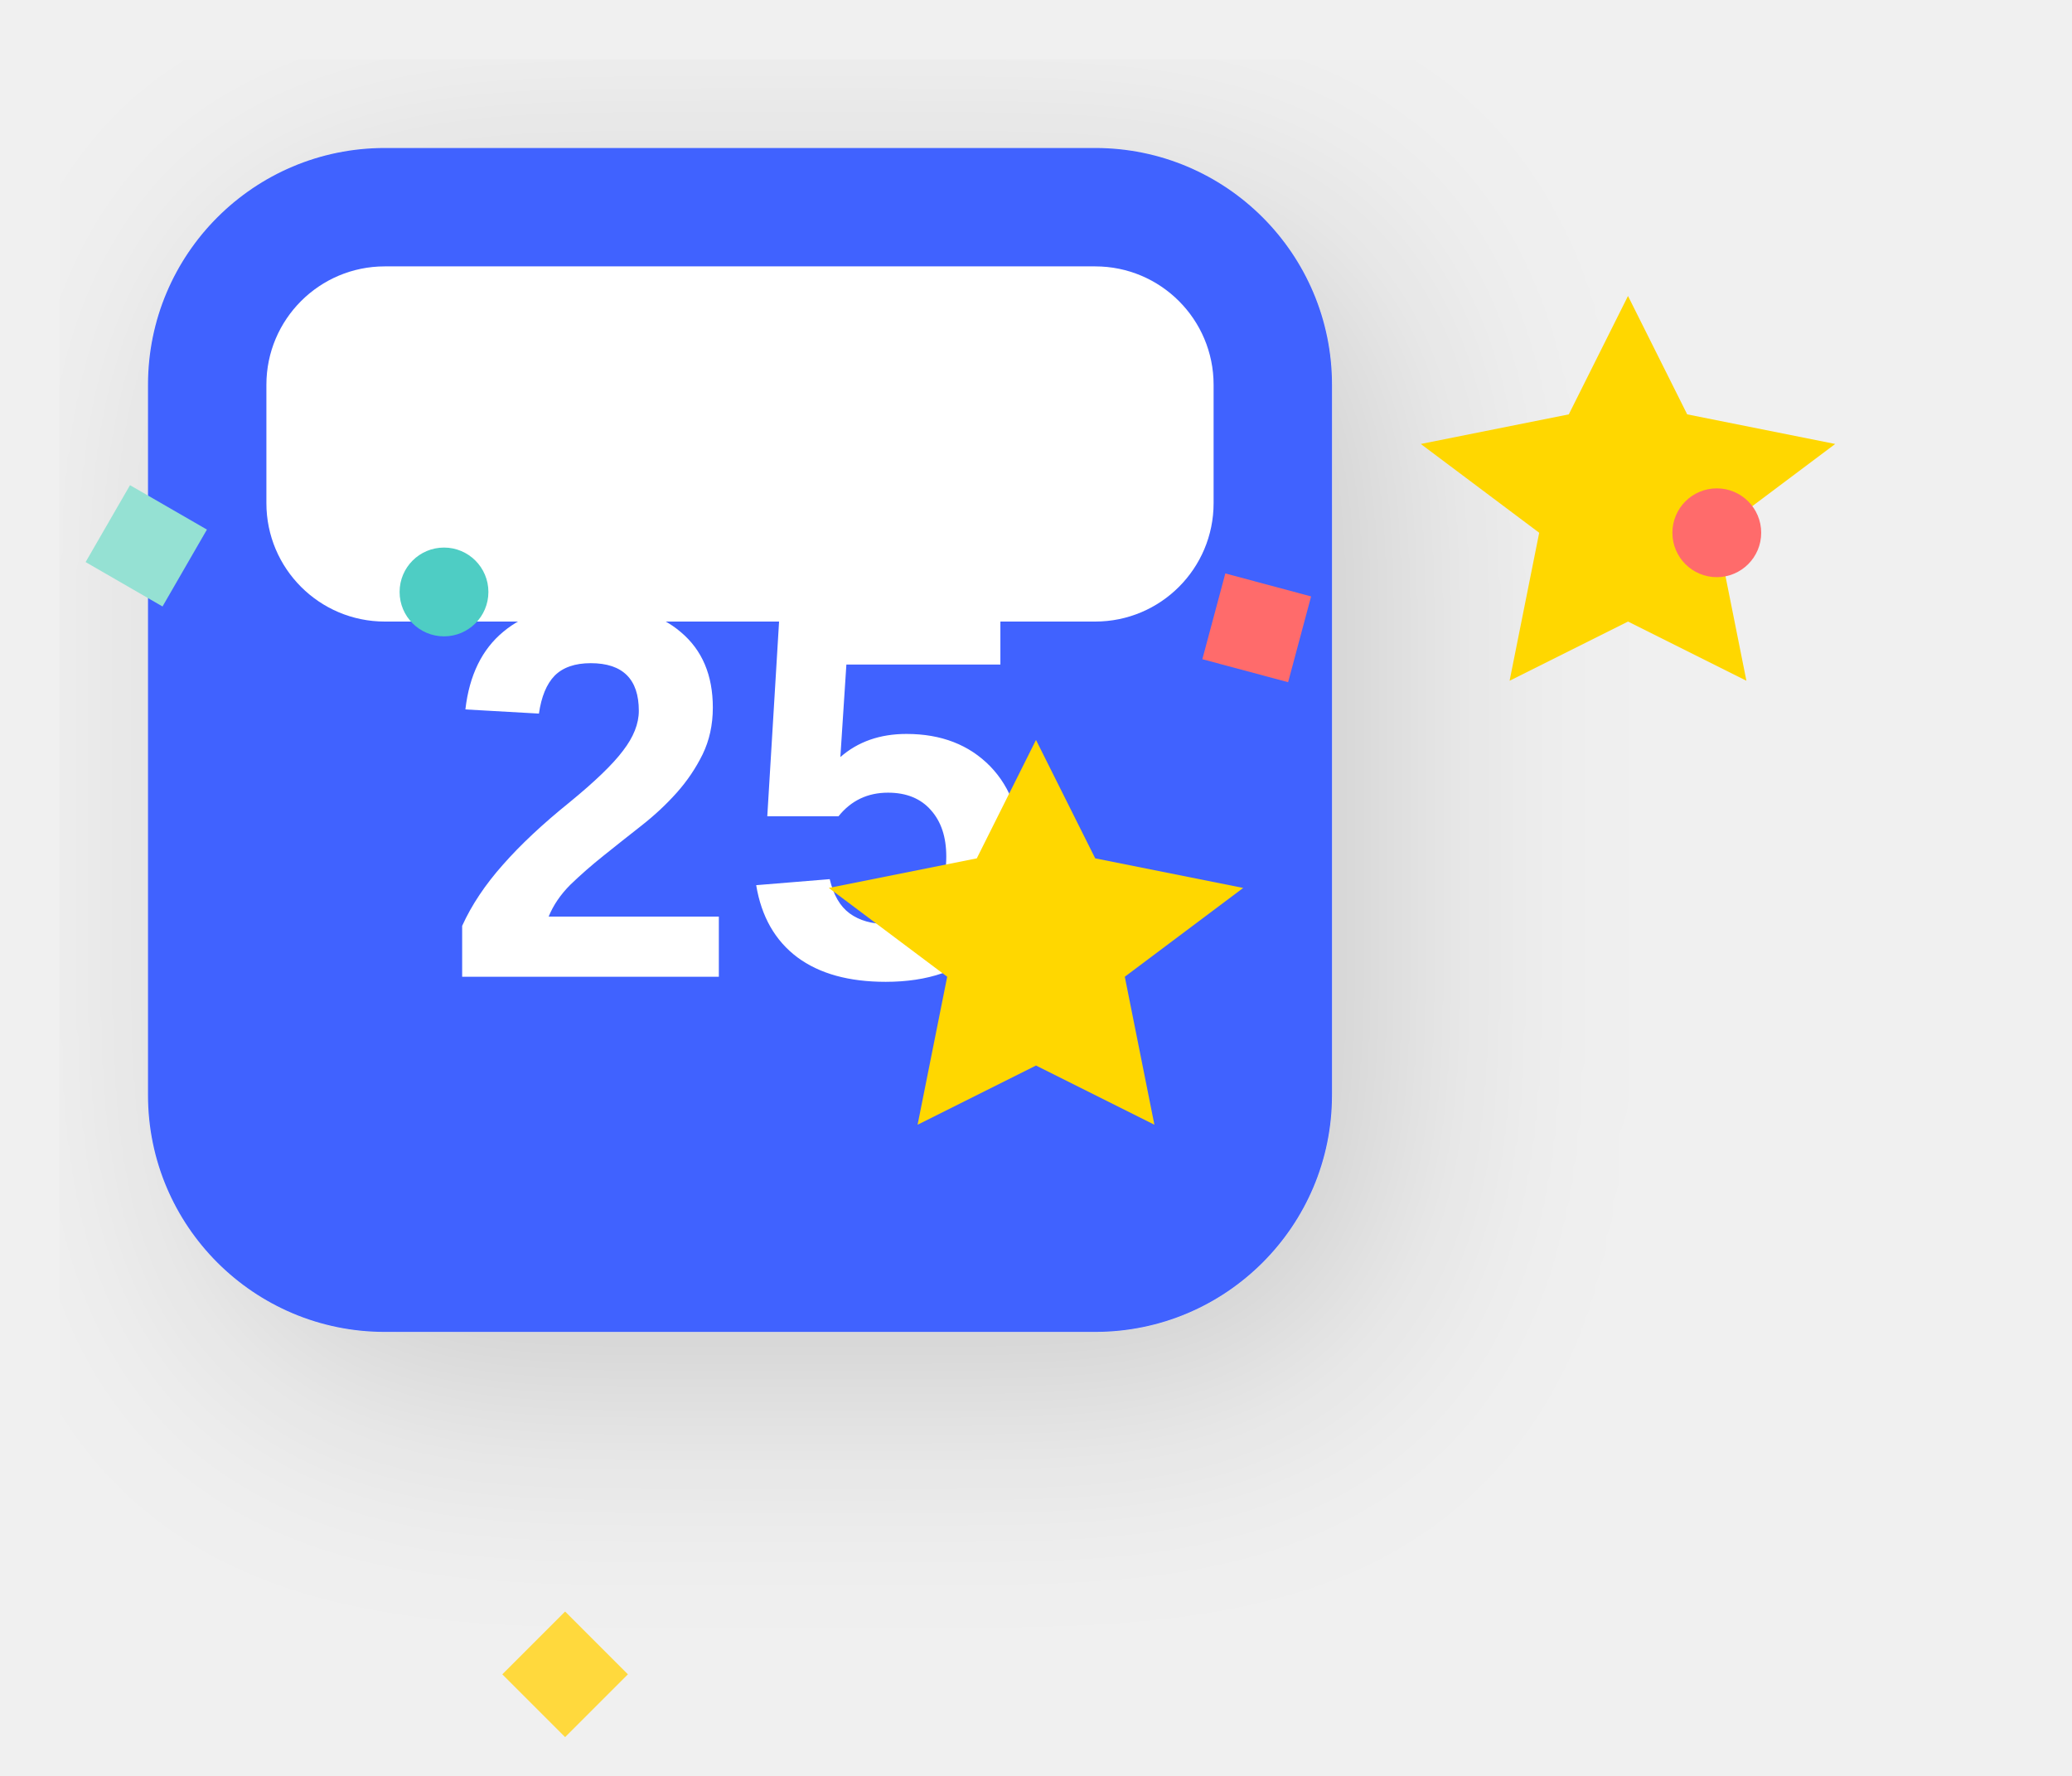
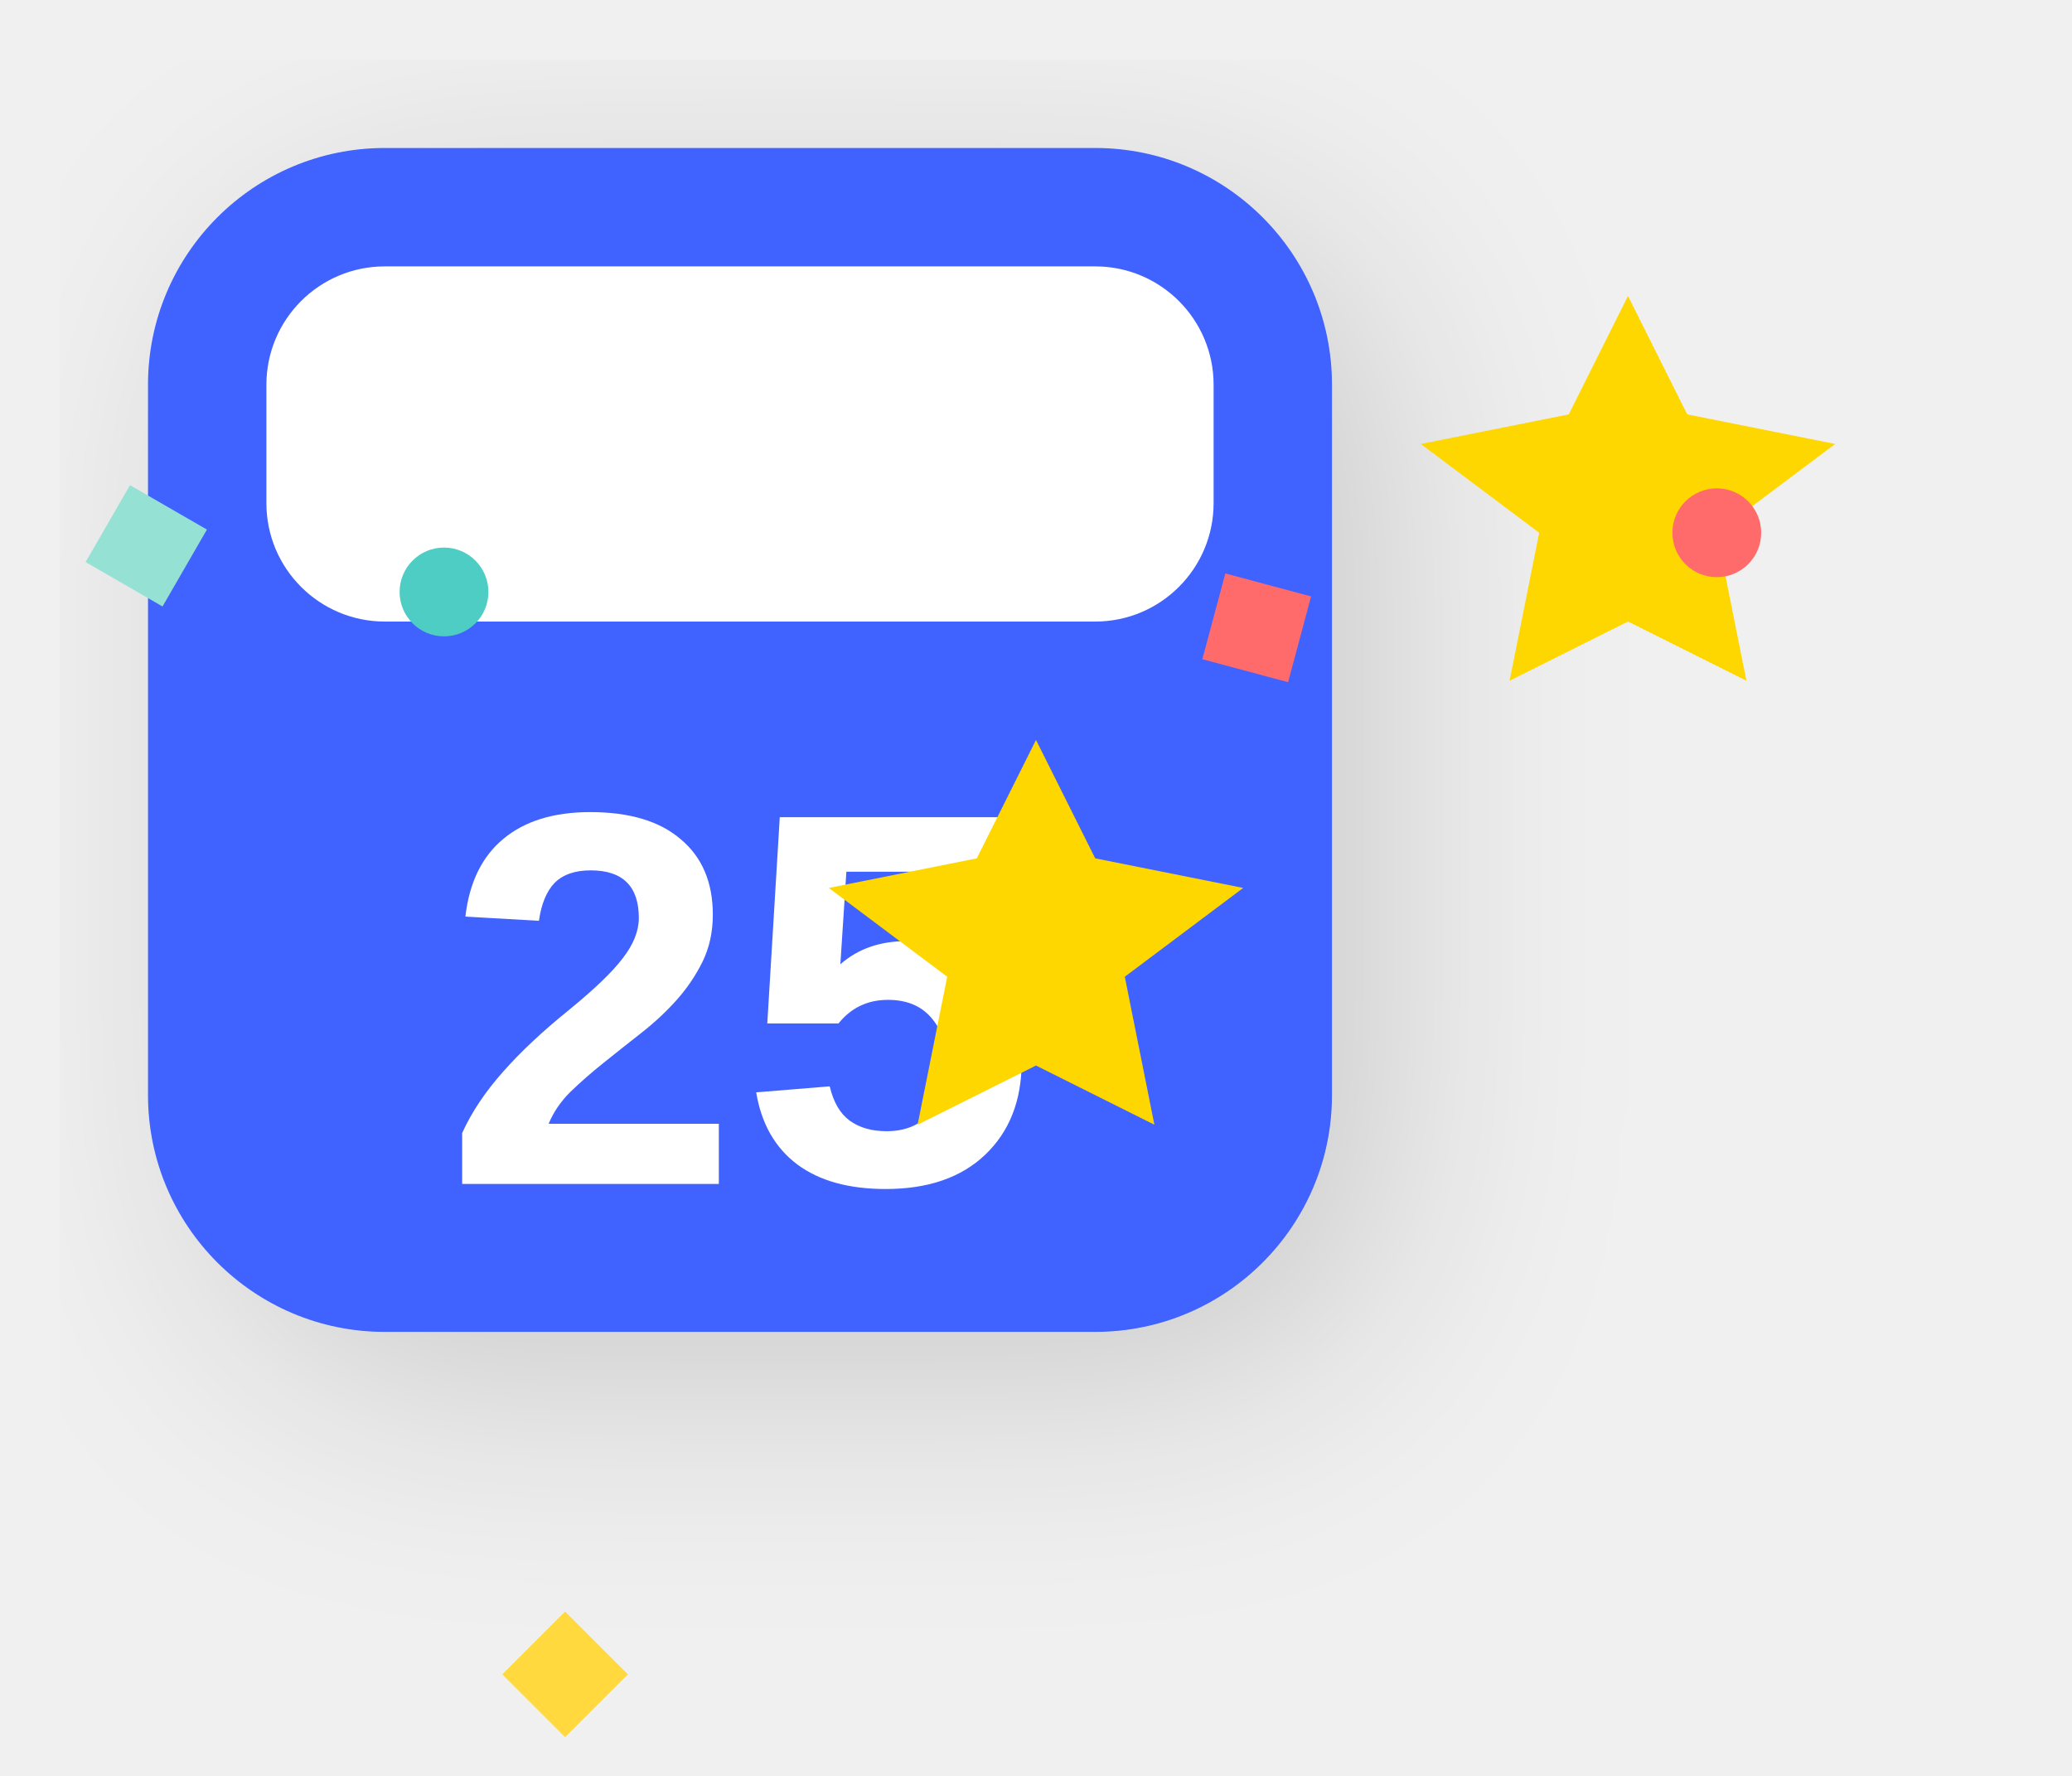
<svg xmlns="http://www.w3.org/2000/svg" viewBox="0 0 70 60">
  <defs>
    <style>
      @keyframes float {
        0%, 100% { transform: translateY(0); }
        50% { transform: translateY(-3px); }
      }
      @keyframes twinkle {
        0%, 100% { opacity: 1; }
        50% { opacity: 0.5; }
      }
      @keyframes confettiFall {
        0% { transform: translateY(0) rotate(0); }
        100% { transform: translateY(10px) rotate(45deg); }
      }
      .star { animation: twinkle 1.5s ease-in-out infinite; }
      .float { animation: float 2s ease-in-out infinite; }
      .confetti { animation: confettiFall 1.2s ease-in-out infinite alternate; }
      .text-shadow { filter: drop-shadow(2px 2px 3px rgba(0,0,0,0.2)); }
    </style>
    <linearGradient id="textGradient" x1="0%" y1="0%" x2="100%" y2="0%">
      <stop offset="0%" style="stop-color:#4162FF" />
      <stop offset="100%" style="stop-color:#3241B0" />
    </linearGradient>
  </defs>
  <g class="float" transform="translate(5,5)">
    <rect x="0" y="0" width="40" height="40" rx="8" fill="#4162FF" filter="drop-shadow(2px 2px 4px rgba(0,0,0,0.15))" />
    <rect x="4" y="4" width="32" height="12" rx="4" fill="#FFFFFF" />
-     <text x="20" y="28" fill="#FFFFFF" font-size="18" font-weight="bold" text-anchor="middle" font-family="Arial">25</text>
+     <text x="20" y="35" fill="#FFFFFF" font-size="18" font-weight="bold" text-anchor="middle" font-family="Arial">25</text>
  </g>
  <g class="star" style="animation-delay: 0s">
    <path d="M55,10 L57,14 L62,15 L58,18 L59,23 L55,21 L51,23 L52,18 L48,15 L53,14 Z" fill="#FFD700" />
  </g>
  <g class="star" style="animation-delay: 0.5s">
    <path d="M35,25 L37,29 L42,30 L38,33 L39,38 L35,36 L31,38 L32,33 L28,30 L33,29 Z" fill="#FFD700" />
  </g>
  <g class="confetti" style="animation-delay: 0.2s">
    <rect x="45" y="8" width="3" height="3" fill="#FF6B6B" transform="rotate(15)" />
    <circle cx="15" cy="20" r="1.5" fill="#4ECDC4" />
    <rect x="52" y="25" width="3" height="3" fill="#FFD93D" transform="rotate(45)" />
  </g>
  <g class="confetti" style="animation-delay: 0.7s">
    <rect x="12" y="12" width="3" height="3" fill="#95E1D3" transform="rotate(30)" />
    <circle cx="58" cy="18" r="1.5" fill="#FF6B6B" />
    <rect x="25" y="22" width="3" height="3" fill="#4ECDC4" transform="rotate(60)" />
  </g>
</svg>
